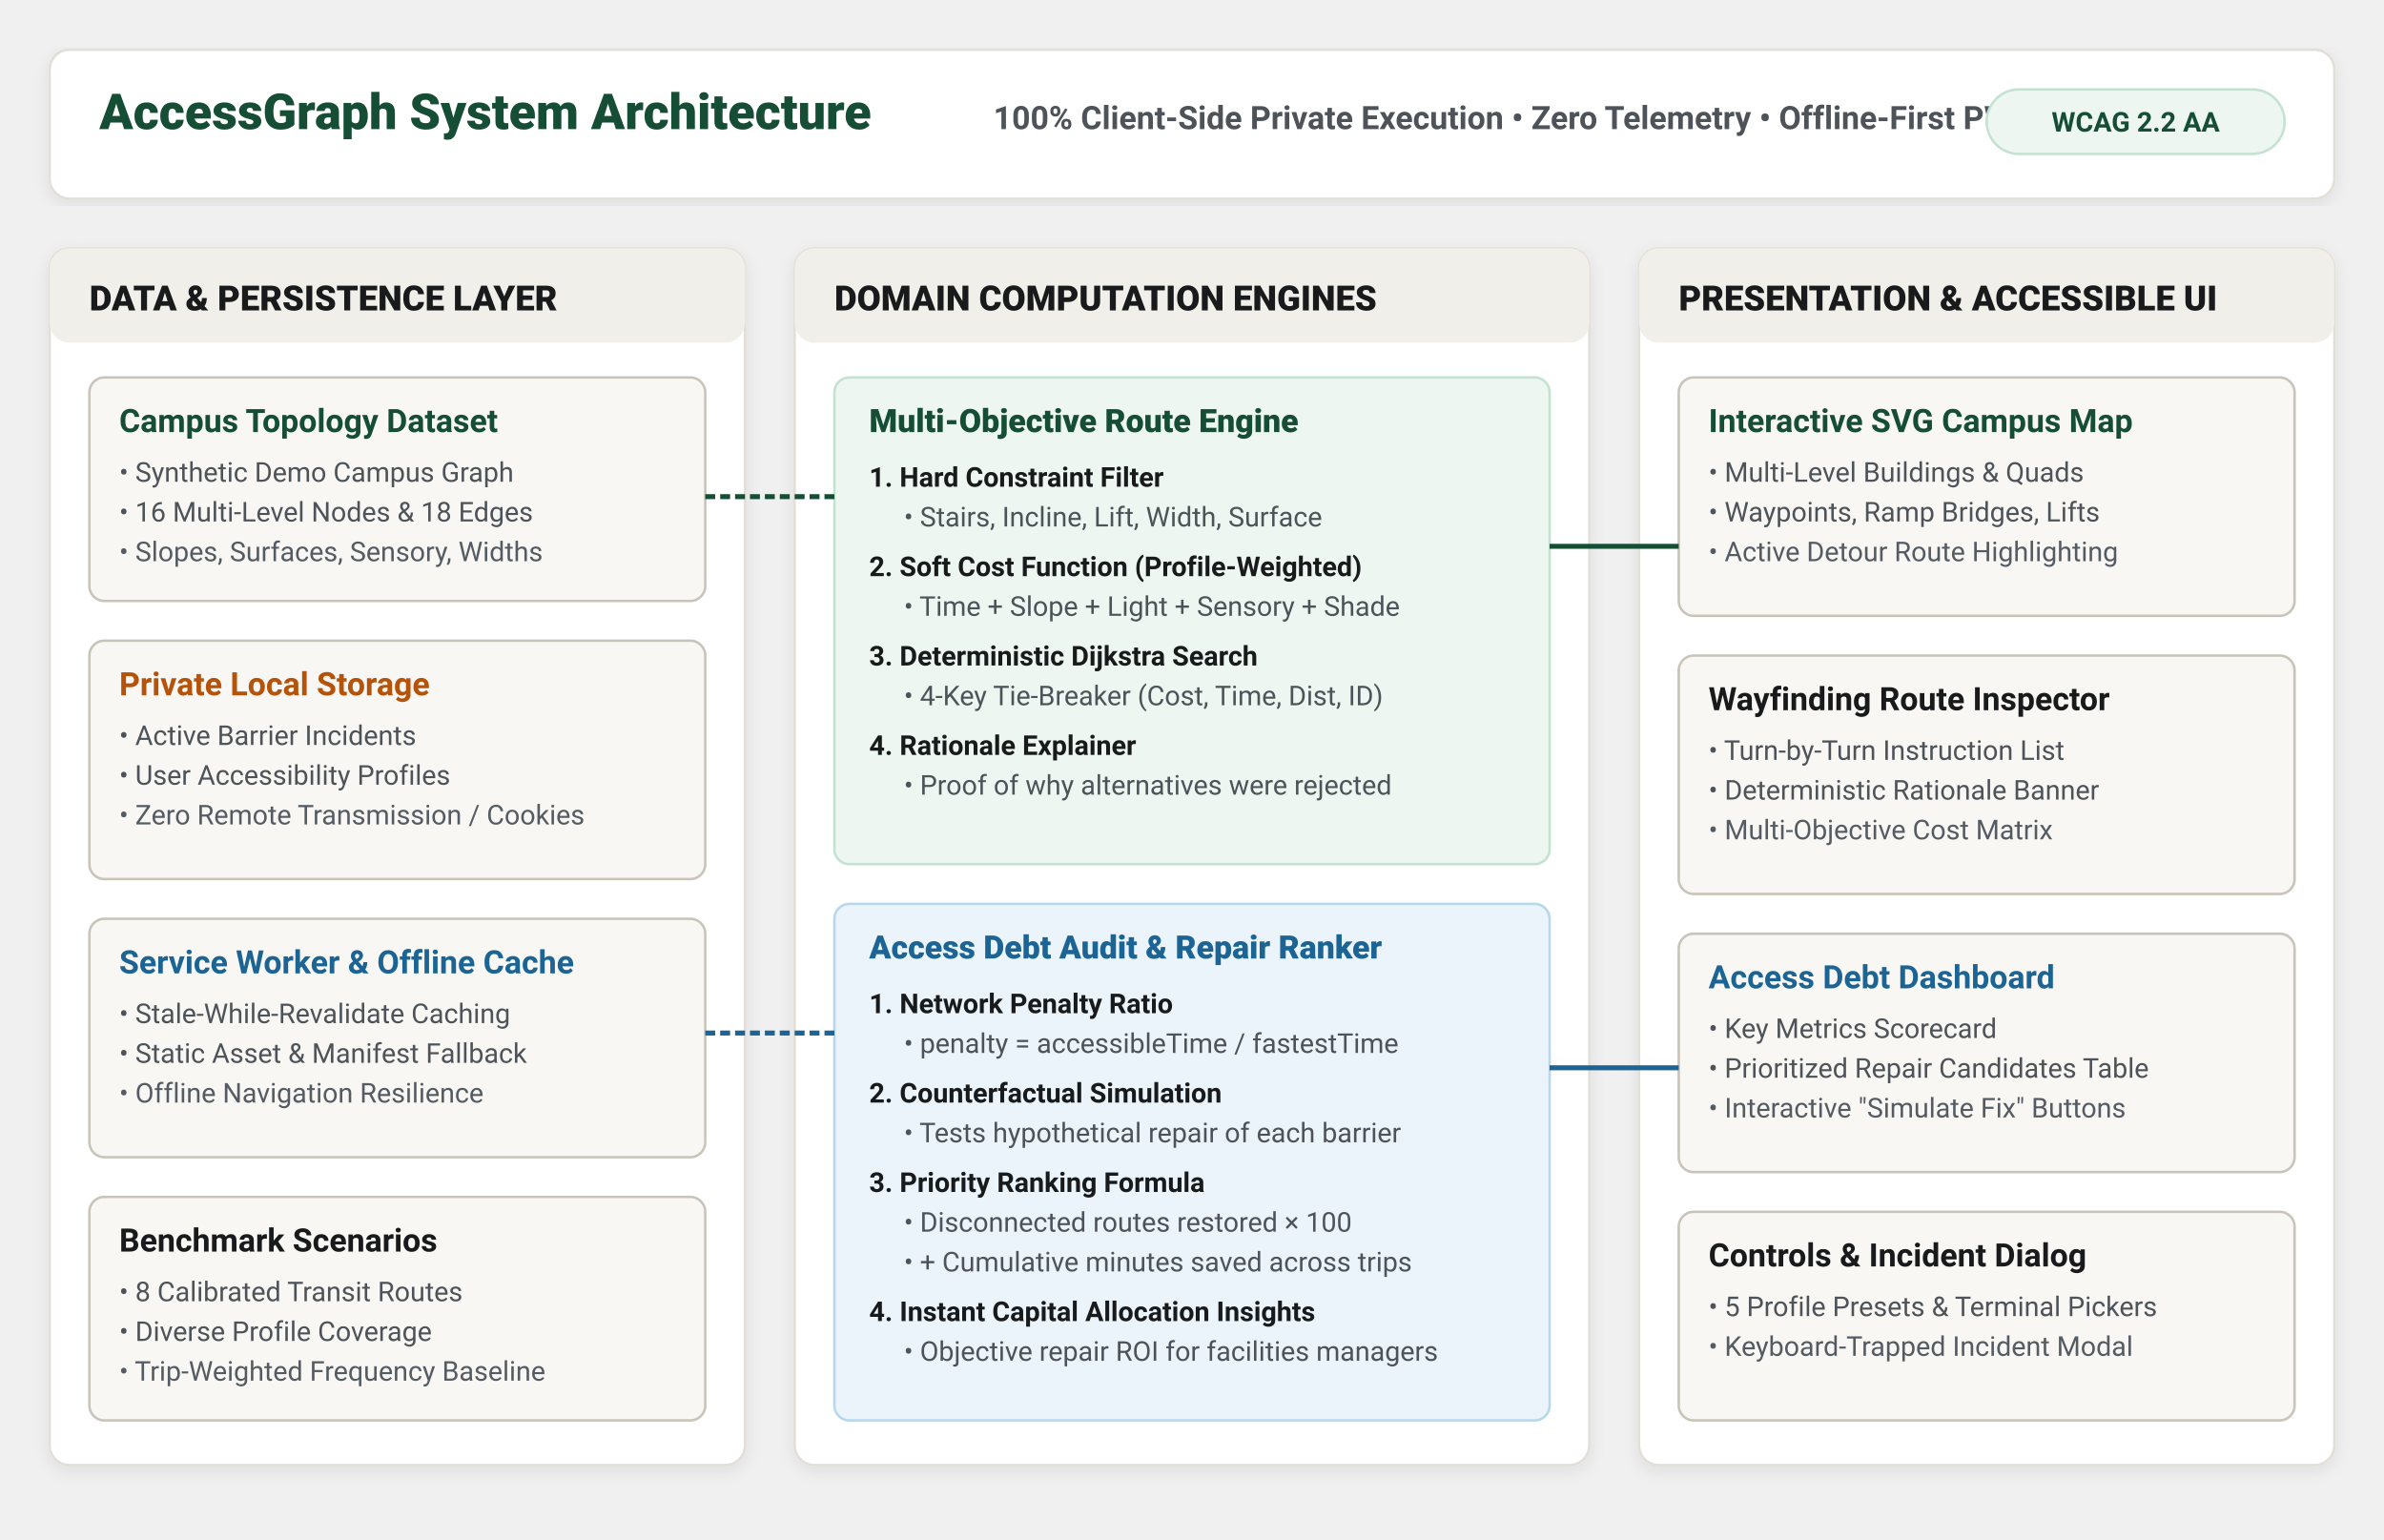
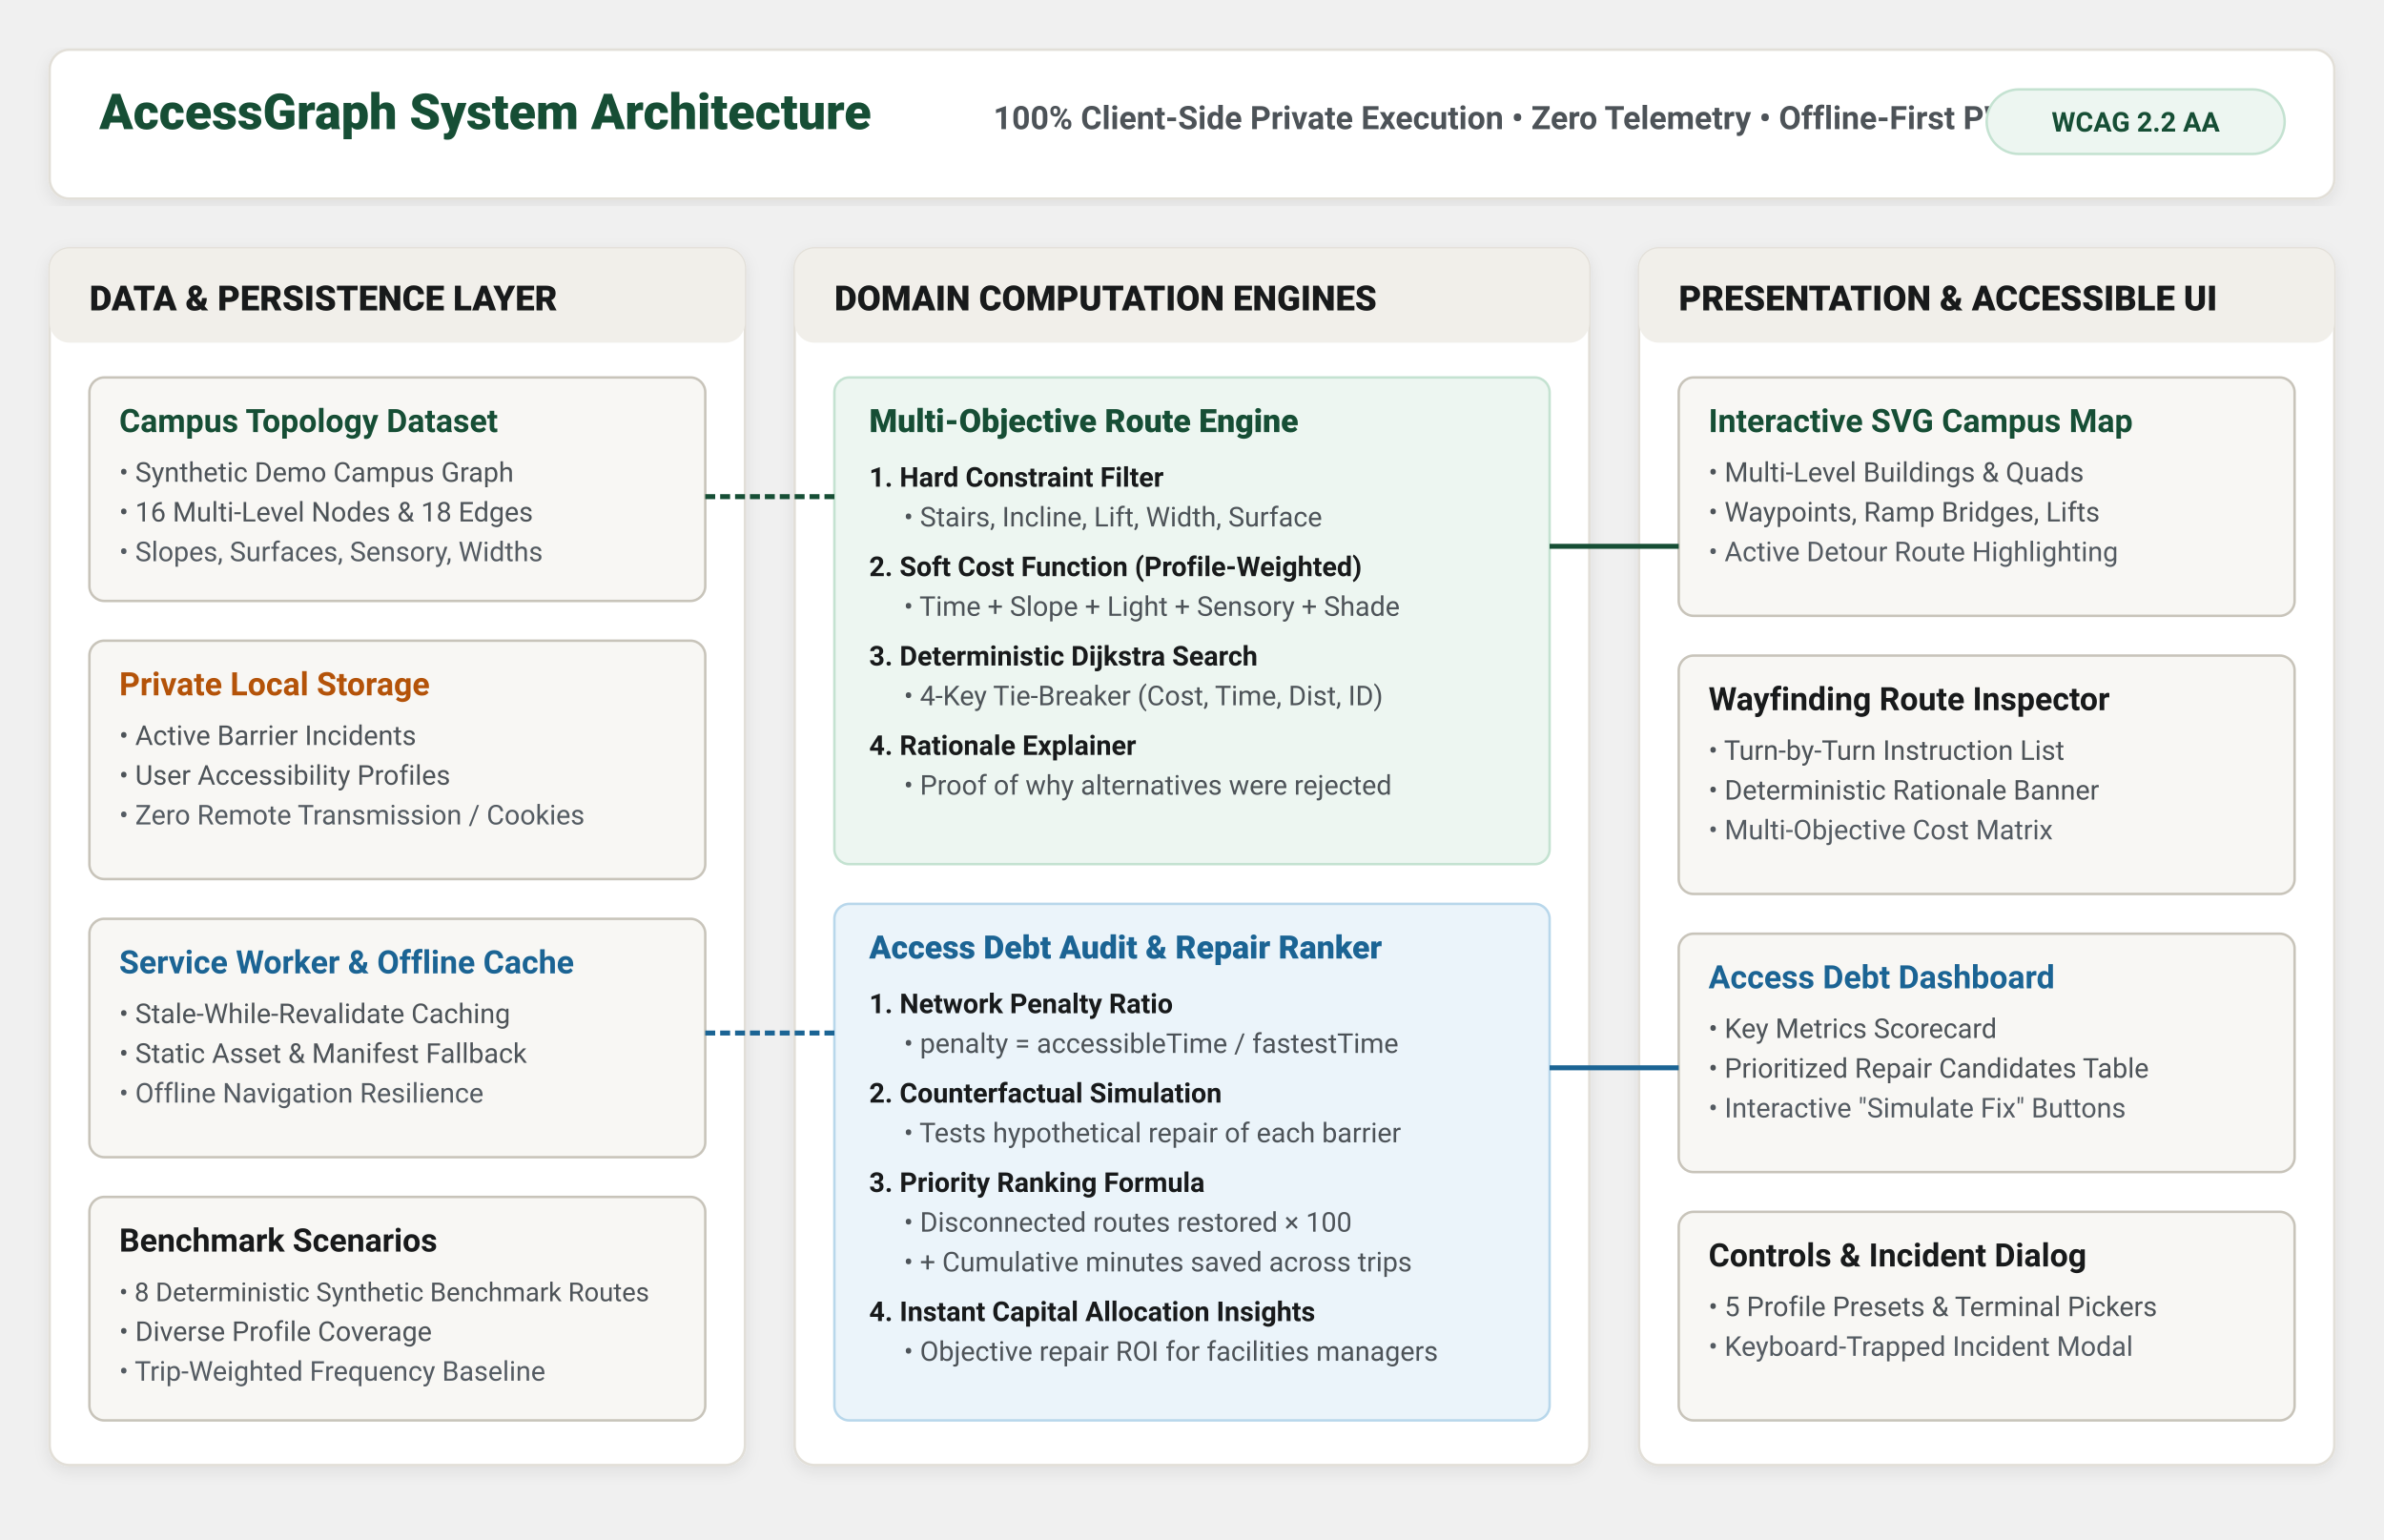
<svg xmlns="http://www.w3.org/2000/svg" viewBox="0 0 960 620" width="100%" height="100%" style="background:#F8F7F4; font-family:-apple-system, BlinkMacSystemFont, 'Segoe UI', Roboto, sans-serif;">
  <defs>
    <filter id="shadow" x="-5%" y="-5%" width="110%" height="110%">
      <feDropShadow dx="0" dy="2" stdDeviation="3" flood-opacity="0.08" flood-color="#181A1B" />
    </filter>
    <linearGradient id="civic-grad" x1="0%" y1="0%" x2="100%" y2="100%">
      <stop offset="0%" stop-color="#164E35" />
      <stop offset="100%" stop-color="#0E3323" />
    </linearGradient>
    <linearGradient id="route-grad" x1="0%" y1="0%" x2="100%" y2="100%">
      <stop offset="0%" stop-color="#1B6494" />
      <stop offset="100%" stop-color="#124566" />
    </linearGradient>
  </defs>
  <rect x="20" y="20" width="920" height="60" rx="8" fill="#FFFFFF" stroke="#E2DFD8" filter="url(#shadow)" />
  <text x="40" y="52" font-size="20" font-weight="800" fill="#164E35">AccessGraph System Architecture</text>
  <text x="400" y="52" font-size="13" font-weight="600" fill="#4D5358">100% Client-Side Private Execution • Zero Telemetry • Offline-First PWA</text>
  <rect x="800" y="36" width="120" height="26" rx="13" fill="#EDF6F1" stroke="#C4E2D1" />
  <text x="860" y="53" font-size="11" font-weight="700" fill="#164E35" text-anchor="middle">WCAG 2.2 AA</text>
  <rect x="20" y="100" width="280" height="490" rx="8" fill="#FFFFFF" stroke="#E2DFD8" filter="url(#shadow)" />
  <rect x="20" y="100" width="280" height="38" rx="8" fill="#F1EFEA" />
  <text x="36" y="125" font-size="14" font-weight="800" fill="#181A1B">DATA &amp; PERSISTENCE LAYER</text>
  <rect x="36" y="152" width="248" height="90" rx="6" fill="#F8F7F4" stroke="#C8C4BA" />
  <text x="48" y="174" font-size="13" font-weight="700" fill="#164E35">Campus Topology Dataset</text>
  <text x="48" y="194" font-size="11" fill="#4D5358">• Synthetic Demo Campus Graph</text>
  <text x="48" y="210" font-size="11" fill="#4D5358">• 16 Multi-Level Nodes &amp; 18 Edges</text>
  <text x="48" y="226" font-size="11" fill="#545B62">• Slopes, Surfaces, Sensory, Widths</text>
  <rect x="36" y="258" width="248" height="96" rx="6" fill="#F8F7F4" stroke="#C8C4BA" />
  <text x="48" y="280" font-size="13" font-weight="700" fill="#B45309">Private Local Storage</text>
  <text x="48" y="300" font-size="11" fill="#4D5358">• Active Barrier Incidents</text>
  <text x="48" y="316" font-size="11" fill="#4D5358">• User Accessibility Profiles</text>
  <text x="48" y="332" font-size="11" fill="#545B62">• Zero Remote Transmission / Cookies</text>
  <rect x="36" y="370" width="248" height="96" rx="6" fill="#F8F7F4" stroke="#C8C4BA" />
  <text x="48" y="392" font-size="13" font-weight="700" fill="#1B6494">Service Worker &amp; Offline Cache</text>
  <text x="48" y="412" font-size="11" fill="#4D5358">• Stale-While-Revalidate Caching</text>
  <text x="48" y="428" font-size="11" fill="#4D5358">• Static Asset &amp; Manifest Fallback</text>
  <text x="48" y="444" font-size="11" fill="#545B62">• Offline Navigation Resilience</text>
  <rect x="36" y="482" width="248" height="90" rx="6" fill="#F8F7F4" stroke="#C8C4BA" />
  <text x="48" y="504" font-size="13" font-weight="700" fill="#181A1B">Benchmark Scenarios</text>
-   <text x="48" y="524" font-size="11" fill="#4D5358">• 8 Calibrated Transit Routes</text>
+   <text x="48" y="524" font-size="10.5" fill="#4D5358">• 8 Deterministic Synthetic Benchmark Routes</text>
  <text x="48" y="540" font-size="11" fill="#4D5358">• Diverse Profile Coverage</text>
  <text x="48" y="556" font-size="11" fill="#545B62">• Trip-Weighted Frequency Baseline</text>
  <rect x="320" y="100" width="320" height="490" rx="8" fill="#FFFFFF" stroke="#E2DFD8" filter="url(#shadow)" />
  <rect x="320" y="100" width="320" height="38" rx="8" fill="#F1EFEA" />
  <text x="336" y="125" font-size="14" font-weight="800" fill="#181A1B">DOMAIN COMPUTATION ENGINES</text>
  <rect x="336" y="152" width="288" height="196" rx="6" fill="#EDF6F1" stroke="#C4E2D1" />
  <text x="350" y="174" font-size="13" font-weight="800" fill="#164E35">Multi-Objective Route Engine</text>
  <text x="350" y="196" font-size="11" font-weight="600" fill="#181A1B">1. Hard Constraint Filter</text>
  <text x="364" y="212" font-size="11" fill="#4D5358">• Stairs, Incline, Lift, Width, Surface</text>
  <text x="350" y="232" font-size="11" font-weight="600" fill="#181A1B">2. Soft Cost Function (Profile-Weighted)</text>
  <text x="364" y="248" font-size="11" fill="#4D5358">• Time + Slope + Light + Sensory + Shade</text>
  <text x="350" y="268" font-size="11" font-weight="600" fill="#181A1B">3. Deterministic Dijkstra Search</text>
  <text x="364" y="284" font-size="11" fill="#4D5358">• 4-Key Tie-Breaker (Cost, Time, Dist, ID)</text>
  <text x="350" y="304" font-size="11" font-weight="600" fill="#181A1B">4. Rationale Explainer</text>
  <text x="364" y="320" font-size="11" fill="#4D5358">• Proof of why alternatives were rejected</text>
  <rect x="336" y="364" width="288" height="208" rx="6" fill="#EBF4FA" stroke="#B8D7EB" />
  <text x="350" y="386" font-size="13" font-weight="800" fill="#1B6494">Access Debt Audit &amp; Repair Ranker</text>
  <text x="350" y="408" font-size="11" font-weight="600" fill="#181A1B">1. Network Penalty Ratio</text>
  <text x="364" y="424" font-size="11" fill="#4D5358">• penalty = accessibleTime / fastestTime</text>
  <text x="350" y="444" font-size="11" font-weight="600" fill="#181A1B">2. Counterfactual Simulation</text>
  <text x="364" y="460" font-size="11" fill="#4D5358">• Tests hypothetical repair of each barrier</text>
  <text x="350" y="480" font-size="11" font-weight="600" fill="#181A1B">3. Priority Ranking Formula</text>
  <text x="364" y="496" font-size="11" fill="#4D5358">• Disconnected routes restored × 100</text>
  <text x="364" y="512" font-size="11" fill="#4D5358">• + Cumulative minutes saved across trips</text>
  <text x="350" y="532" font-size="11" font-weight="600" fill="#181A1B">4. Instant Capital Allocation Insights</text>
  <text x="364" y="548" font-size="11" fill="#4D5358">• Objective repair ROI for facilities managers</text>
  <rect x="660" y="100" width="280" height="490" rx="8" fill="#FFFFFF" stroke="#E2DFD8" filter="url(#shadow)" />
  <rect x="660" y="100" width="280" height="38" rx="8" fill="#F1EFEA" />
  <text x="676" y="125" font-size="14" font-weight="800" fill="#181A1B">PRESENTATION &amp; ACCESSIBLE UI</text>
  <rect x="676" y="152" width="248" height="96" rx="6" fill="#F8F7F4" stroke="#C8C4BA" />
  <text x="688" y="174" font-size="13" font-weight="700" fill="#164E35">Interactive SVG Campus Map</text>
  <text x="688" y="194" font-size="11" fill="#4D5358">• Multi-Level Buildings &amp; Quads</text>
  <text x="688" y="210" font-size="11" fill="#4D5358">• Waypoints, Ramp Bridges, Lifts</text>
  <text x="688" y="226" font-size="11" fill="#545B62">• Active Detour Route Highlighting</text>
  <rect x="676" y="264" width="248" height="96" rx="6" fill="#F8F7F4" stroke="#C8C4BA" />
  <text x="688" y="286" font-size="13" font-weight="700" fill="#181A1B">Wayfinding Route Inspector</text>
  <text x="688" y="306" font-size="11" fill="#4D5358">• Turn-by-Turn Instruction List</text>
  <text x="688" y="322" font-size="11" fill="#4D5358">• Deterministic Rationale Banner</text>
  <text x="688" y="338" font-size="11" fill="#545B62">• Multi-Objective Cost Matrix</text>
  <rect x="676" y="376" width="248" height="96" rx="6" fill="#F8F7F4" stroke="#C8C4BA" />
  <text x="688" y="398" font-size="13" font-weight="700" fill="#1B6494">Access Debt Dashboard</text>
  <text x="688" y="418" font-size="11" fill="#4D5358">• Key Metrics Scorecard</text>
  <text x="688" y="434" font-size="11" fill="#4D5358">• Prioritized Repair Candidates Table</text>
  <text x="688" y="450" font-size="11" fill="#545B62">• Interactive "Simulate Fix" Buttons</text>
  <rect x="676" y="488" width="248" height="84" rx="6" fill="#F8F7F4" stroke="#C8C4BA" />
  <text x="688" y="510" font-size="13" font-weight="700" fill="#181A1B">Controls &amp; Incident Dialog</text>
  <text x="688" y="530" font-size="11" fill="#4D5358">• 5 Profile Presets &amp; Terminal Pickers</text>
  <text x="688" y="546" font-size="11" fill="#545B62">• Keyboard-Trapped Incident Modal</text>
  <path d="M 284 200 L 336 200" stroke="#164E35" stroke-width="2" marker-end="url(#arrow)" stroke-dasharray="4,2" />
  <path d="M 284 416 L 336 416" stroke="#1B6494" stroke-width="2" marker-end="url(#arrow)" stroke-dasharray="4,2" />
  <path d="M 624 220 L 676 220" stroke="#164E35" stroke-width="2" marker-end="url(#arrow)" />
  <path d="M 624 430 L 676 430" stroke="#1B6494" stroke-width="2" marker-end="url(#arrow)" />
</svg>
